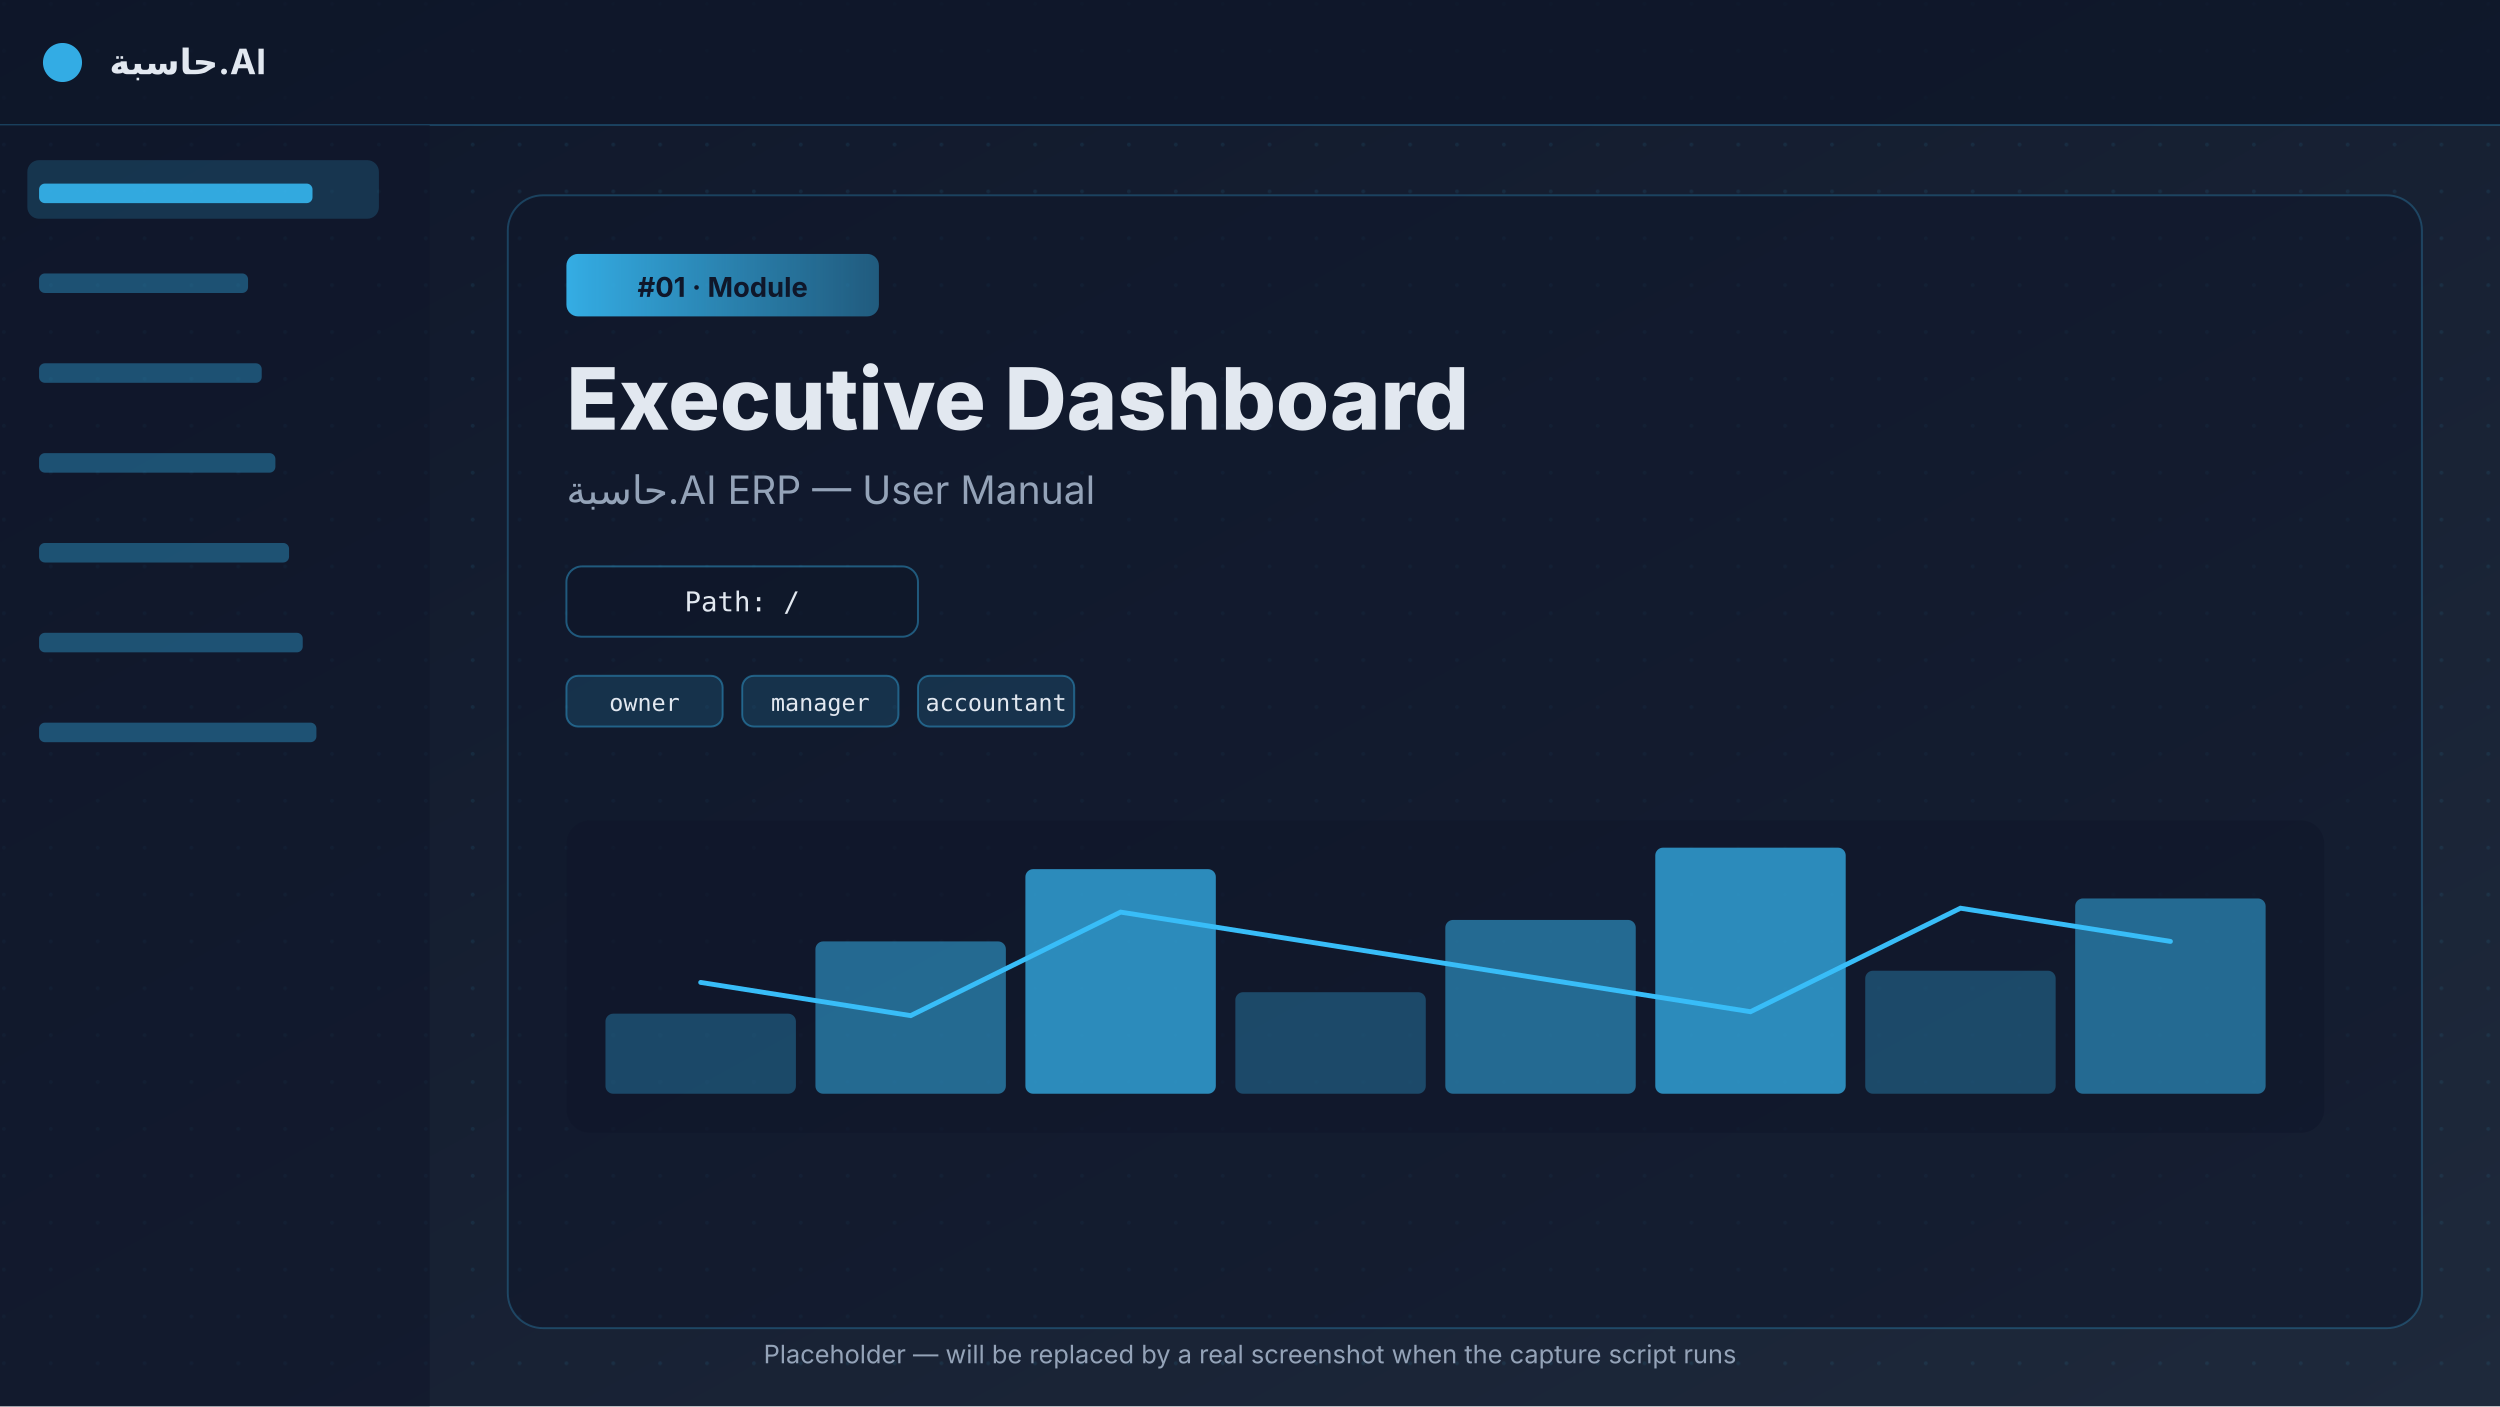
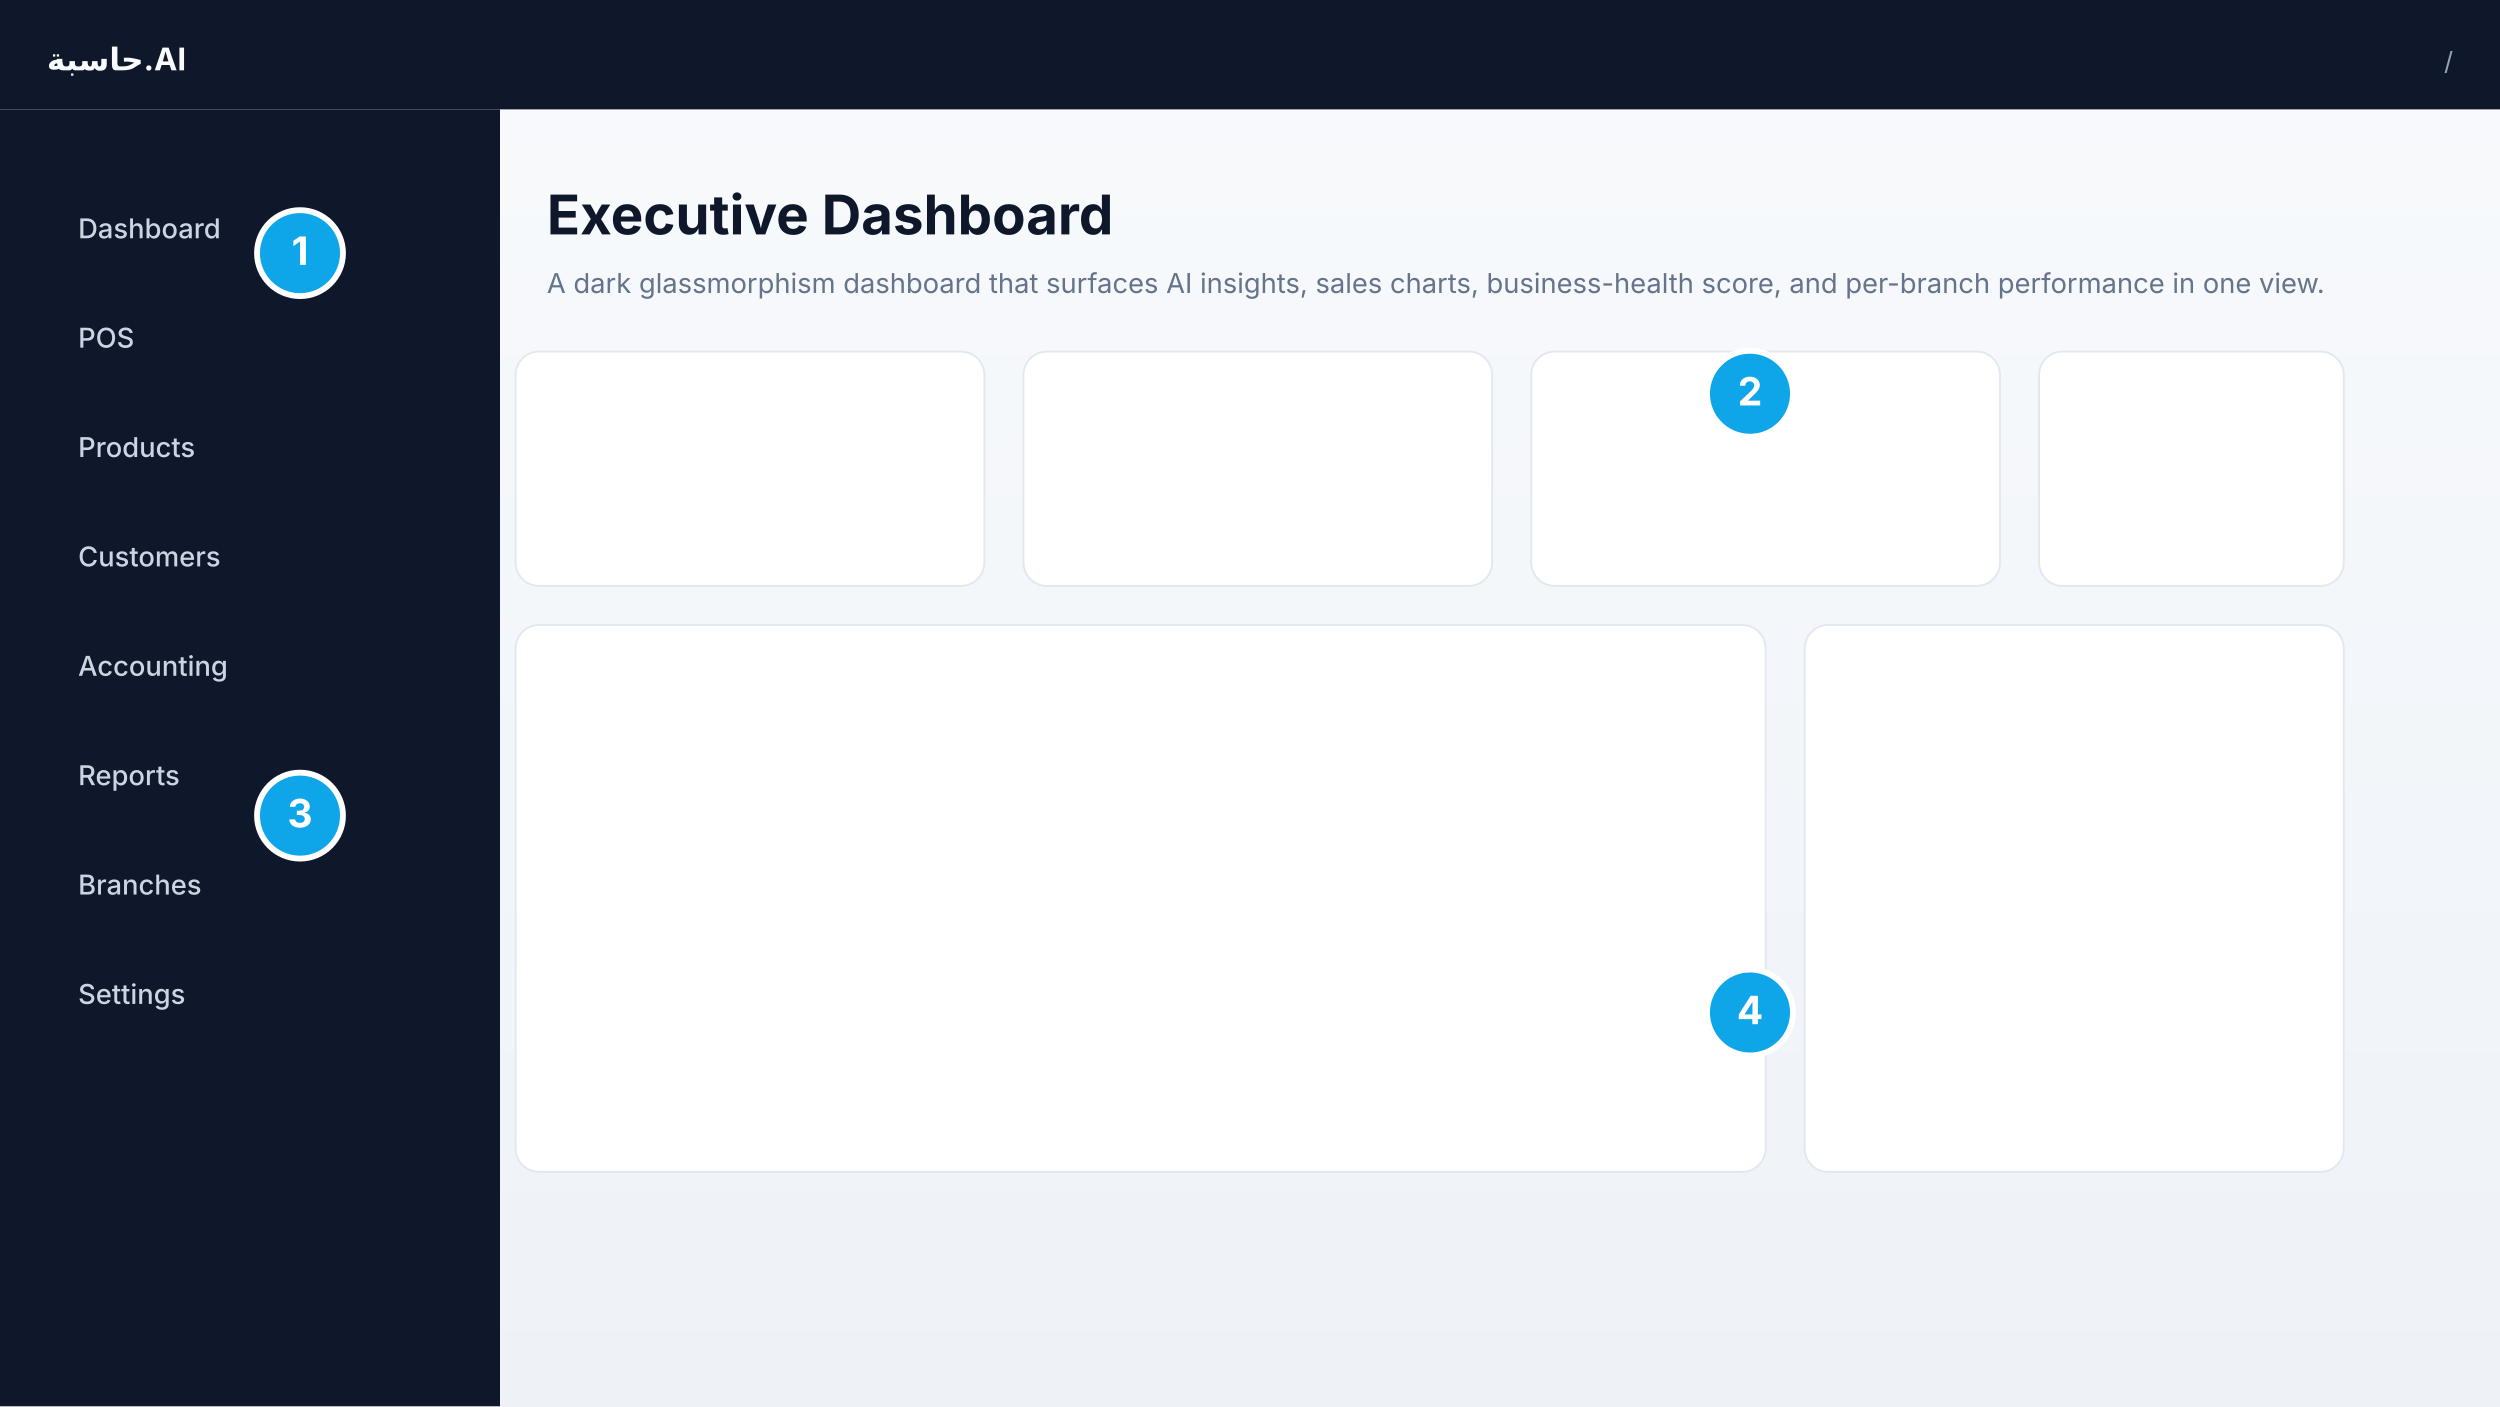
- <svg xmlns="http://www.w3.org/2000/svg" viewBox="0 0 1280 720" font-family="'IBM Plex Sans Arabic','Inter','Segoe UI',sans-serif">
+ <svg xmlns="http://www.w3.org/2000/svg" viewBox="0 0 1280 720" font-family="'IBM Plex Sans Arabic','Inter','Segoe UI',sans-serif" direction="ltr">
  <defs>
-     <linearGradient id="bg" x1="0" y1="0" x2="1" y2="1">
-       <stop offset="0%" stop-color="#0f172a" />
-       <stop offset="100%" stop-color="#1e293b" />
+     <linearGradient id="appbg" x1="0" y1="0" x2="0" y2="1">
+       <stop offset="0%" stop-color="#f8fafc" />
+       <stop offset="100%" stop-color="#eef2f7" />
    </linearGradient>
-     <linearGradient id="accent" x1="0" y1="0" x2="1" y2="0">
-       <stop offset="0%" stop-color="#38bdf8" stop-opacity="0.9" />
-       <stop offset="100%" stop-color="#38bdf8" stop-opacity="0.4" />
-     </linearGradient>
-     <pattern id="dots" width="24" height="24" patternUnits="userSpaceOnUse">
-       <circle cx="2" cy="2" r="1" fill="#38bdf8" fill-opacity="0.08" />
-     </pattern>
  </defs>
-   <rect width="1280" height="720" fill="url(#bg)" />
-   <rect width="1280" height="720" fill="url(#dots)" />
-   <rect x="0" y="0" width="1280" height="64" fill="#0f172a" fill-opacity="0.85" />
-   <line x1="0" y1="64" x2="1280" y2="64" stroke="#38bdf8" stroke-opacity="0.25" />
-   <circle cx="32" cy="32" r="10" fill="#38bdf8" fill-opacity="0.9" />
-   <text x="56" y="38" text-anchor="start" fill="#e2e8f0" font-size="18" font-weight="700" direction="ltr">حاسبة.AI</text>
-   <rect x="0" y="64" width="220" height="656" fill="#0f172a" fill-opacity="0.6" />
-   <rect x="14" y="82" width="180" height="30" rx="6" fill="#38bdf8" fill-opacity="0.18" />
-   <rect x="20" y="94" width="140" height="10" rx="3" fill="#38bdf8" fill-opacity="0.85" />
-   <rect x="20" y="140" width="107" height="10" rx="3" fill="#38bdf8" fill-opacity="0.35" />
-   <rect x="20" y="186" width="114" height="10" rx="3" fill="#38bdf8" fill-opacity="0.35" />
-   <rect x="20" y="232" width="121" height="10" rx="3" fill="#38bdf8" fill-opacity="0.35" />
-   <rect x="20" y="278" width="128" height="10" rx="3" fill="#38bdf8" fill-opacity="0.35" />
-   <rect x="20" y="324" width="135" height="10" rx="3" fill="#38bdf8" fill-opacity="0.35" />
-   <rect x="20" y="370" width="142" height="10" rx="3" fill="#38bdf8" fill-opacity="0.35" />
-   <rect x="260" y="100" width="980" height="580" rx="18" fill="#0f172a" fill-opacity="0.55" stroke="#38bdf8" stroke-opacity="0.25" />
-   <rect x="290" y="130" width="160" height="32" rx="6" fill="url(#accent)" />
-   <text x="370" y="152" text-anchor="middle" fill="#0f172a" font-size="14" font-weight="700">#01 · Module</text>
-   <text x="290" y="220" text-anchor="start" fill="#e2e8f0" font-size="44" font-weight="800" direction="ltr">Executive Dashboard</text>
-   <text x="290" y="258" text-anchor="start" fill="#94a3b8" font-size="20" direction="ltr">حاسبة.AI ERP — User Manual</text>
-   <rect x="290" y="290" width="180" height="36" rx="8" fill="#0f172a" fill-opacity="0.7" stroke="#38bdf8" stroke-opacity="0.4" />
-   <text x="380" y="313" text-anchor="middle" fill="#e2e8f0" font-size="14" font-family="ui-monospace,'SFMono-Regular',monospace">Path: /</text>
-   <rect x="290" y="346" width="80" height="26" rx="6" fill="#38bdf8" fill-opacity="0.15" stroke="#38bdf8" stroke-opacity="0.4" />
-   <text x="330" y="364" text-anchor="middle" fill="#e2e8f0" font-size="12" font-family="ui-monospace,monospace">owner</text>
-   <rect x="380" y="346" width="80" height="26" rx="6" fill="#38bdf8" fill-opacity="0.15" stroke="#38bdf8" stroke-opacity="0.4" />
-   <text x="420" y="364" text-anchor="middle" fill="#e2e8f0" font-size="12" font-family="ui-monospace,monospace">manager</text>
-   <rect x="470" y="346" width="80" height="26" rx="6" fill="#38bdf8" fill-opacity="0.15" stroke="#38bdf8" stroke-opacity="0.4" />
-   <text x="510" y="364" text-anchor="middle" fill="#e2e8f0" font-size="12" font-family="ui-monospace,monospace">accountant</text>
-   <g transform="translate(290, 420)">
-     <rect x="0" y="0" width="900" height="160" rx="12" fill="#0f172a" fill-opacity="0.6" />
-     <rect x="20" y="99" width="97.5" height="41" rx="4" fill="#38bdf8" fill-opacity="0.3" />
-     <rect x="127.5" y="62" width="97.5" height="78" rx="4" fill="#38bdf8" fill-opacity="0.5" />
-     <rect x="235" y="25" width="97.5" height="115" rx="4" fill="#38bdf8" fill-opacity="0.7" />
-     <rect x="342.5" y="88" width="97.5" height="52" rx="4" fill="#38bdf8" fill-opacity="0.3" />
-     <rect x="450" y="51" width="97.5" height="89" rx="4" fill="#38bdf8" fill-opacity="0.5" />
-     <rect x="557.5" y="14" width="97.5" height="126" rx="4" fill="#38bdf8" fill-opacity="0.7" />
-     <rect x="665" y="77" width="97.5" height="63" rx="4" fill="#38bdf8" fill-opacity="0.3" />
-     <rect x="772.5" y="40" width="97.5" height="100" rx="4" fill="#38bdf8" fill-opacity="0.5" />
-     <polyline points="68.75,83 176.25,100 283.75,47 391.25,64 498.75,81 606.25,98 713.75,45 821.25,62" fill="none" stroke="#38bdf8" stroke-width="2.5" stroke-linecap="round" />
-   </g>
-   <text x="640" y="698" text-anchor="middle" fill="#94a3b8" font-size="13" direction="ltr">Placeholder — will be replaced by a real screenshot when the capture script runs</text>
+   <rect width="1280" height="720" fill="url(#appbg)" />
+   <rect x="0" y="0" width="1280" height="56" fill="#0f172a" />
+   <text x="24" y="36" fill="#f8fafc" font-size="16" font-weight="700" text-anchor="start">حاسبة.AI</text>
+   <text x="1256" y="36" fill="#94a3b8" font-size="13" text-anchor="end">/</text>
+   <rect x="0" y="56" width="256" height="664" fill="#0f172a" />
+   <rect x="24" y="96" width="208" height="40" rx="8" fill="transparent" />
+   <text x="40" y="122" fill="#cbd5e1" font-size="14" font-weight="500" text-anchor="start" direction="ltr">Dashboard</text>
+   <rect x="24" y="152" width="208" height="40" rx="8" fill="transparent" />
+   <text x="40" y="178" fill="#cbd5e1" font-size="14" font-weight="500" text-anchor="start" direction="ltr">POS</text>
+   <rect x="24" y="208" width="208" height="40" rx="8" fill="transparent" />
+   <text x="40" y="234" fill="#cbd5e1" font-size="14" font-weight="500" text-anchor="start" direction="ltr">Products</text>
+   <rect x="24" y="264" width="208" height="40" rx="8" fill="transparent" />
+   <text x="40" y="290" fill="#cbd5e1" font-size="14" font-weight="500" text-anchor="start" direction="ltr">Customers</text>
+   <rect x="24" y="320" width="208" height="40" rx="8" fill="transparent" />
+   <text x="40" y="346" fill="#cbd5e1" font-size="14" font-weight="500" text-anchor="start" direction="ltr">Accounting</text>
+   <rect x="24" y="376" width="208" height="40" rx="8" fill="transparent" />
+   <text x="40" y="402" fill="#cbd5e1" font-size="14" font-weight="500" text-anchor="start" direction="ltr">Reports</text>
+   <rect x="24" y="432" width="208" height="40" rx="8" fill="transparent" />
+   <text x="40" y="458" fill="#cbd5e1" font-size="14" font-weight="500" text-anchor="start" direction="ltr">Branches</text>
+   <rect x="24" y="488" width="208" height="40" rx="8" fill="transparent" />
+   <text x="40" y="514" fill="#cbd5e1" font-size="14" font-weight="500" text-anchor="start" direction="ltr">Settings</text>
+   <text x="280" y="120" fill="#0f172a" font-size="28" font-weight="700" text-anchor="start">Executive Dashboard</text>
+   <text x="280" y="150" fill="#64748b" font-size="14" text-anchor="start">A dark glassmorphism dashboard that surfaces AI insights, sales charts, business-health score, and per-branch performance in one view.</text>
+   <rect x="264" y="180" width="240" height="120" rx="12" fill="#ffffff" stroke="#e2e8f0" />
+   <rect x="524" y="180" width="240" height="120" rx="12" fill="#ffffff" stroke="#e2e8f0" />
+   <rect x="784" y="180" width="240" height="120" rx="12" fill="#ffffff" stroke="#e2e8f0" />
+   <rect x="1044" y="180" width="156" height="120" rx="12" fill="#ffffff" stroke="#e2e8f0" />
+   <rect x="264" y="320" width="640" height="280" rx="12" fill="#ffffff" stroke="#e2e8f0" />
+   <rect x="924" y="320" width="276" height="280" rx="12" fill="#ffffff" stroke="#e2e8f0" />
+   <circle cx="153.6" cy="129.6" r="22" fill="#0ea5e9" stroke="#ffffff" stroke-width="3" />
+   <text x="153.6" y="135.6" fill="#ffffff" font-size="20" font-weight="700" text-anchor="middle">1</text>
+   <circle cx="896" cy="201.6" r="22" fill="#0ea5e9" stroke="#ffffff" stroke-width="3" />
+   <text x="896" y="207.6" fill="#ffffff" font-size="20" font-weight="700" text-anchor="middle">2</text>
+   <circle cx="153.6" cy="417.6" r="22" fill="#0ea5e9" stroke="#ffffff" stroke-width="3" />
+   <text x="153.6" y="423.6" fill="#ffffff" font-size="20" font-weight="700" text-anchor="middle">3</text>
+   <circle cx="896" cy="518.4" r="22" fill="#0ea5e9" stroke="#ffffff" stroke-width="3" />
+   <text x="896" y="524.4" fill="#ffffff" font-size="20" font-weight="700" text-anchor="middle">4</text>
</svg>
